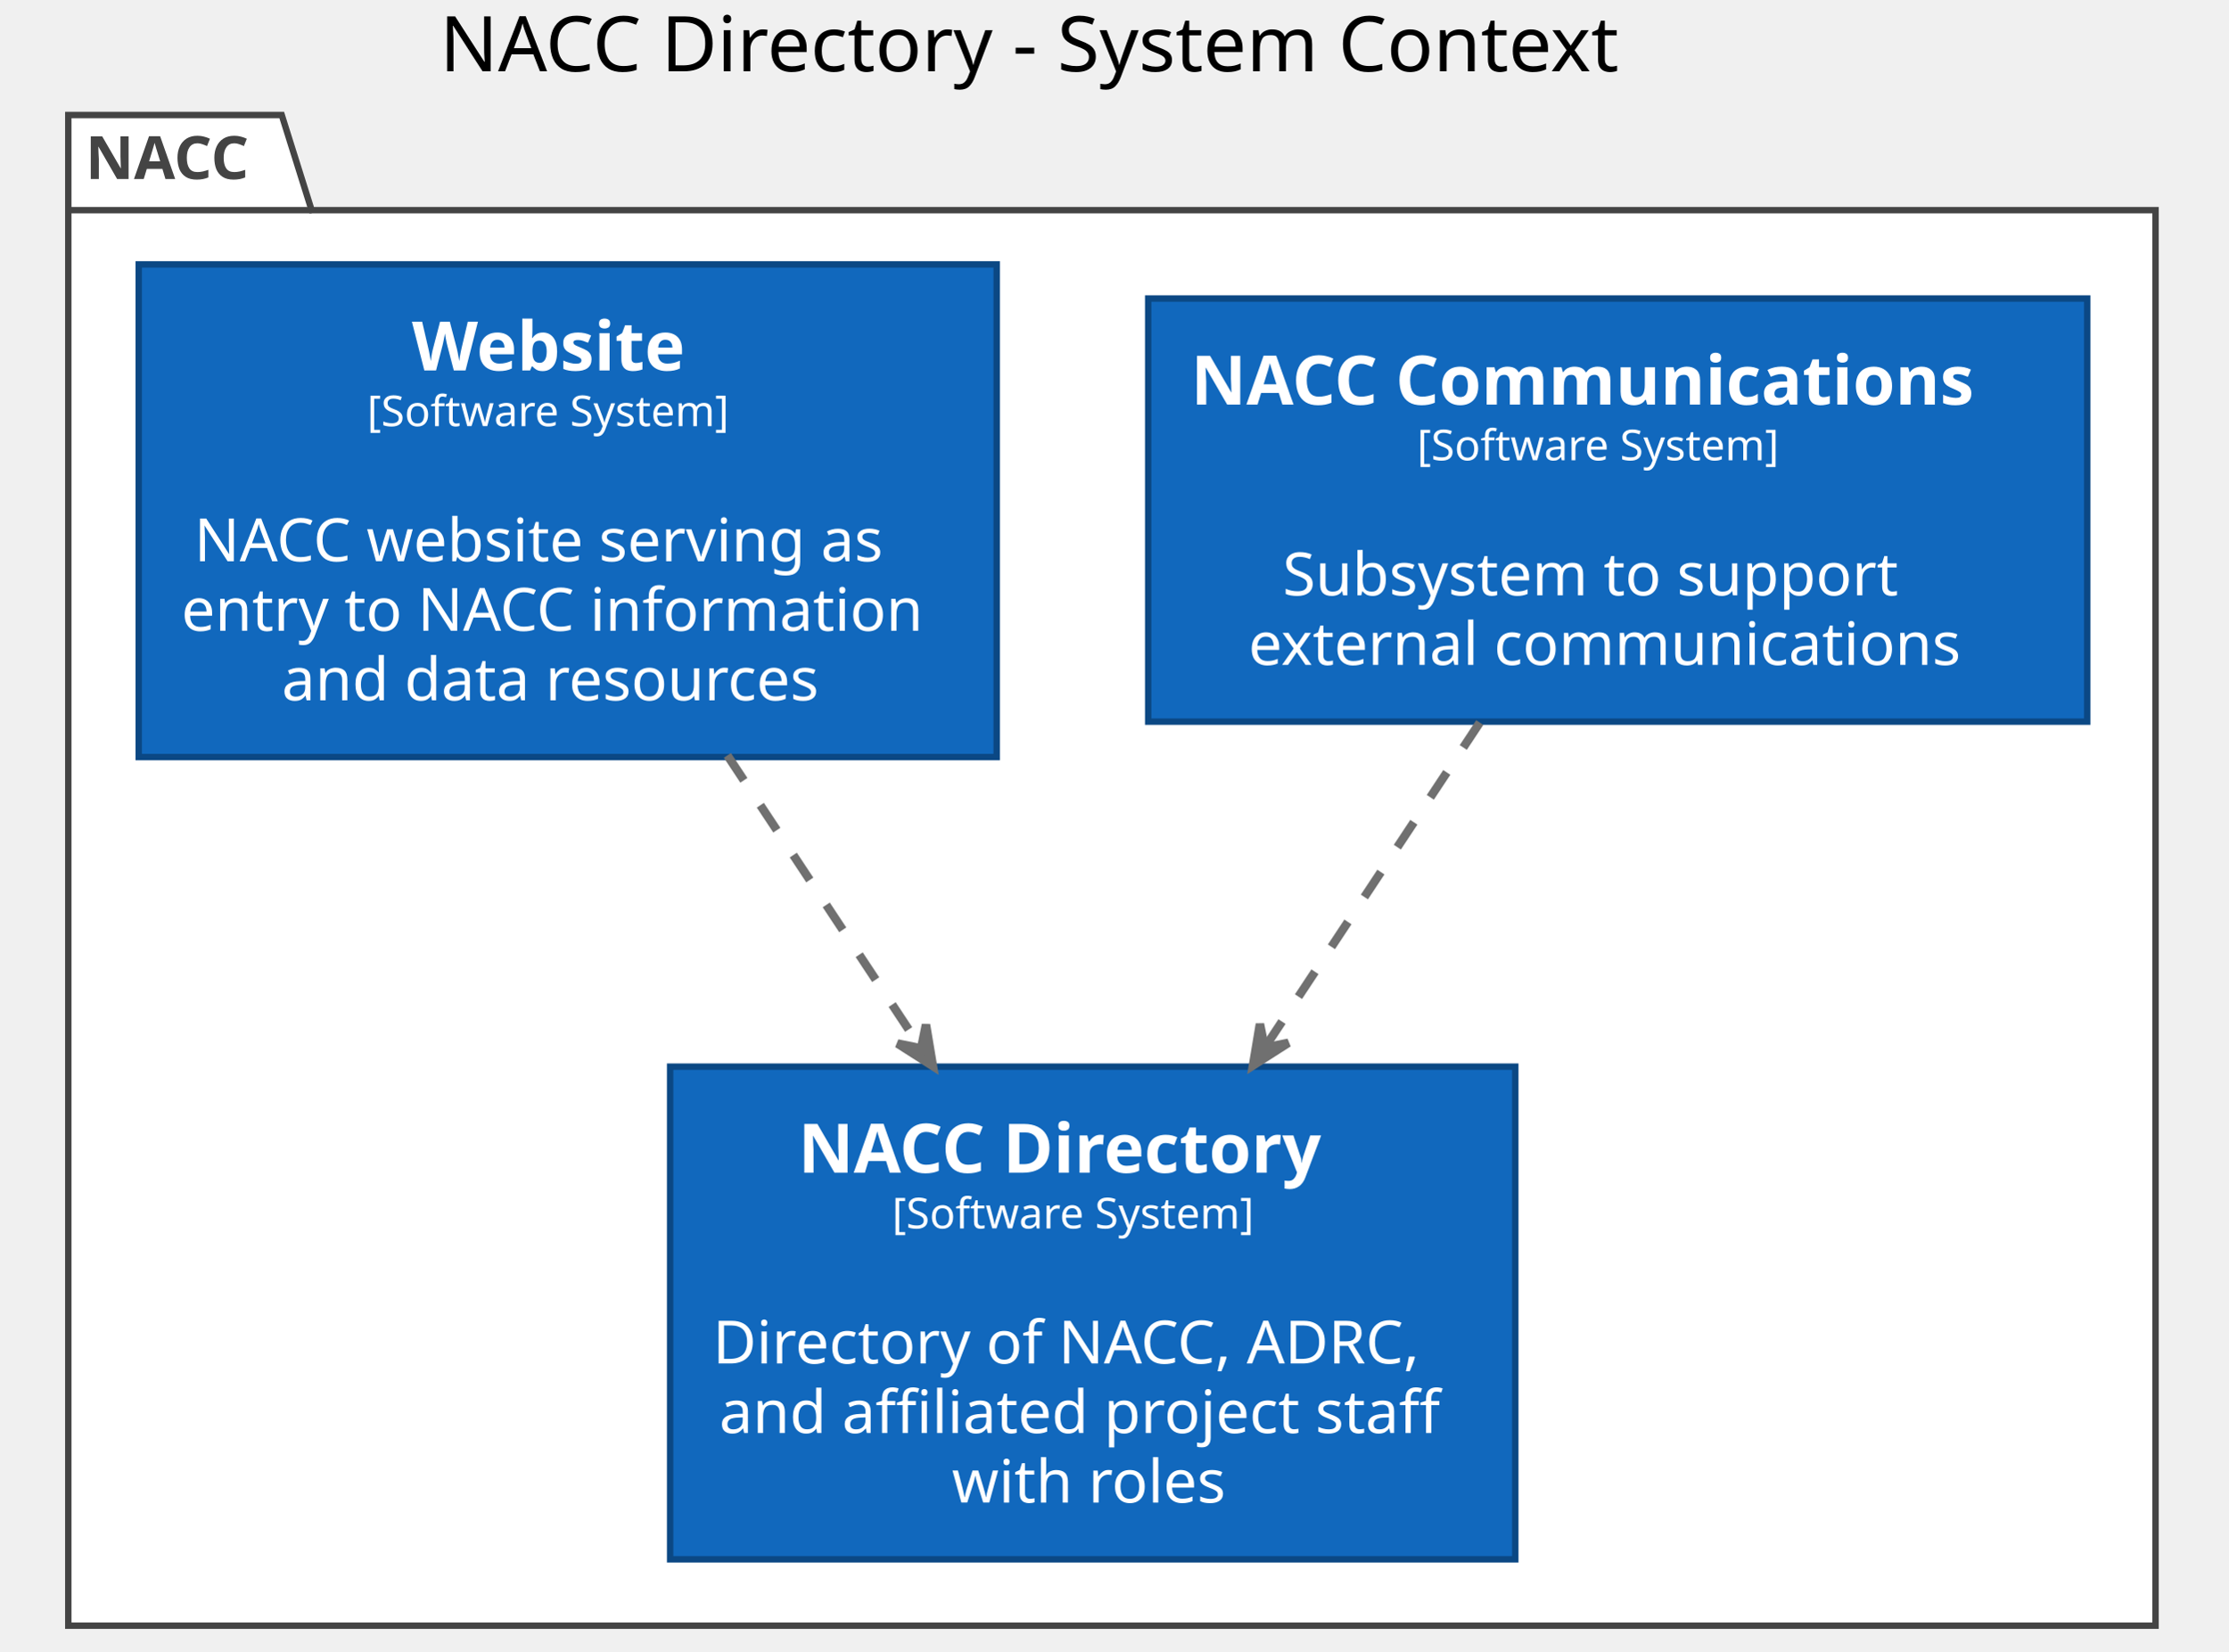
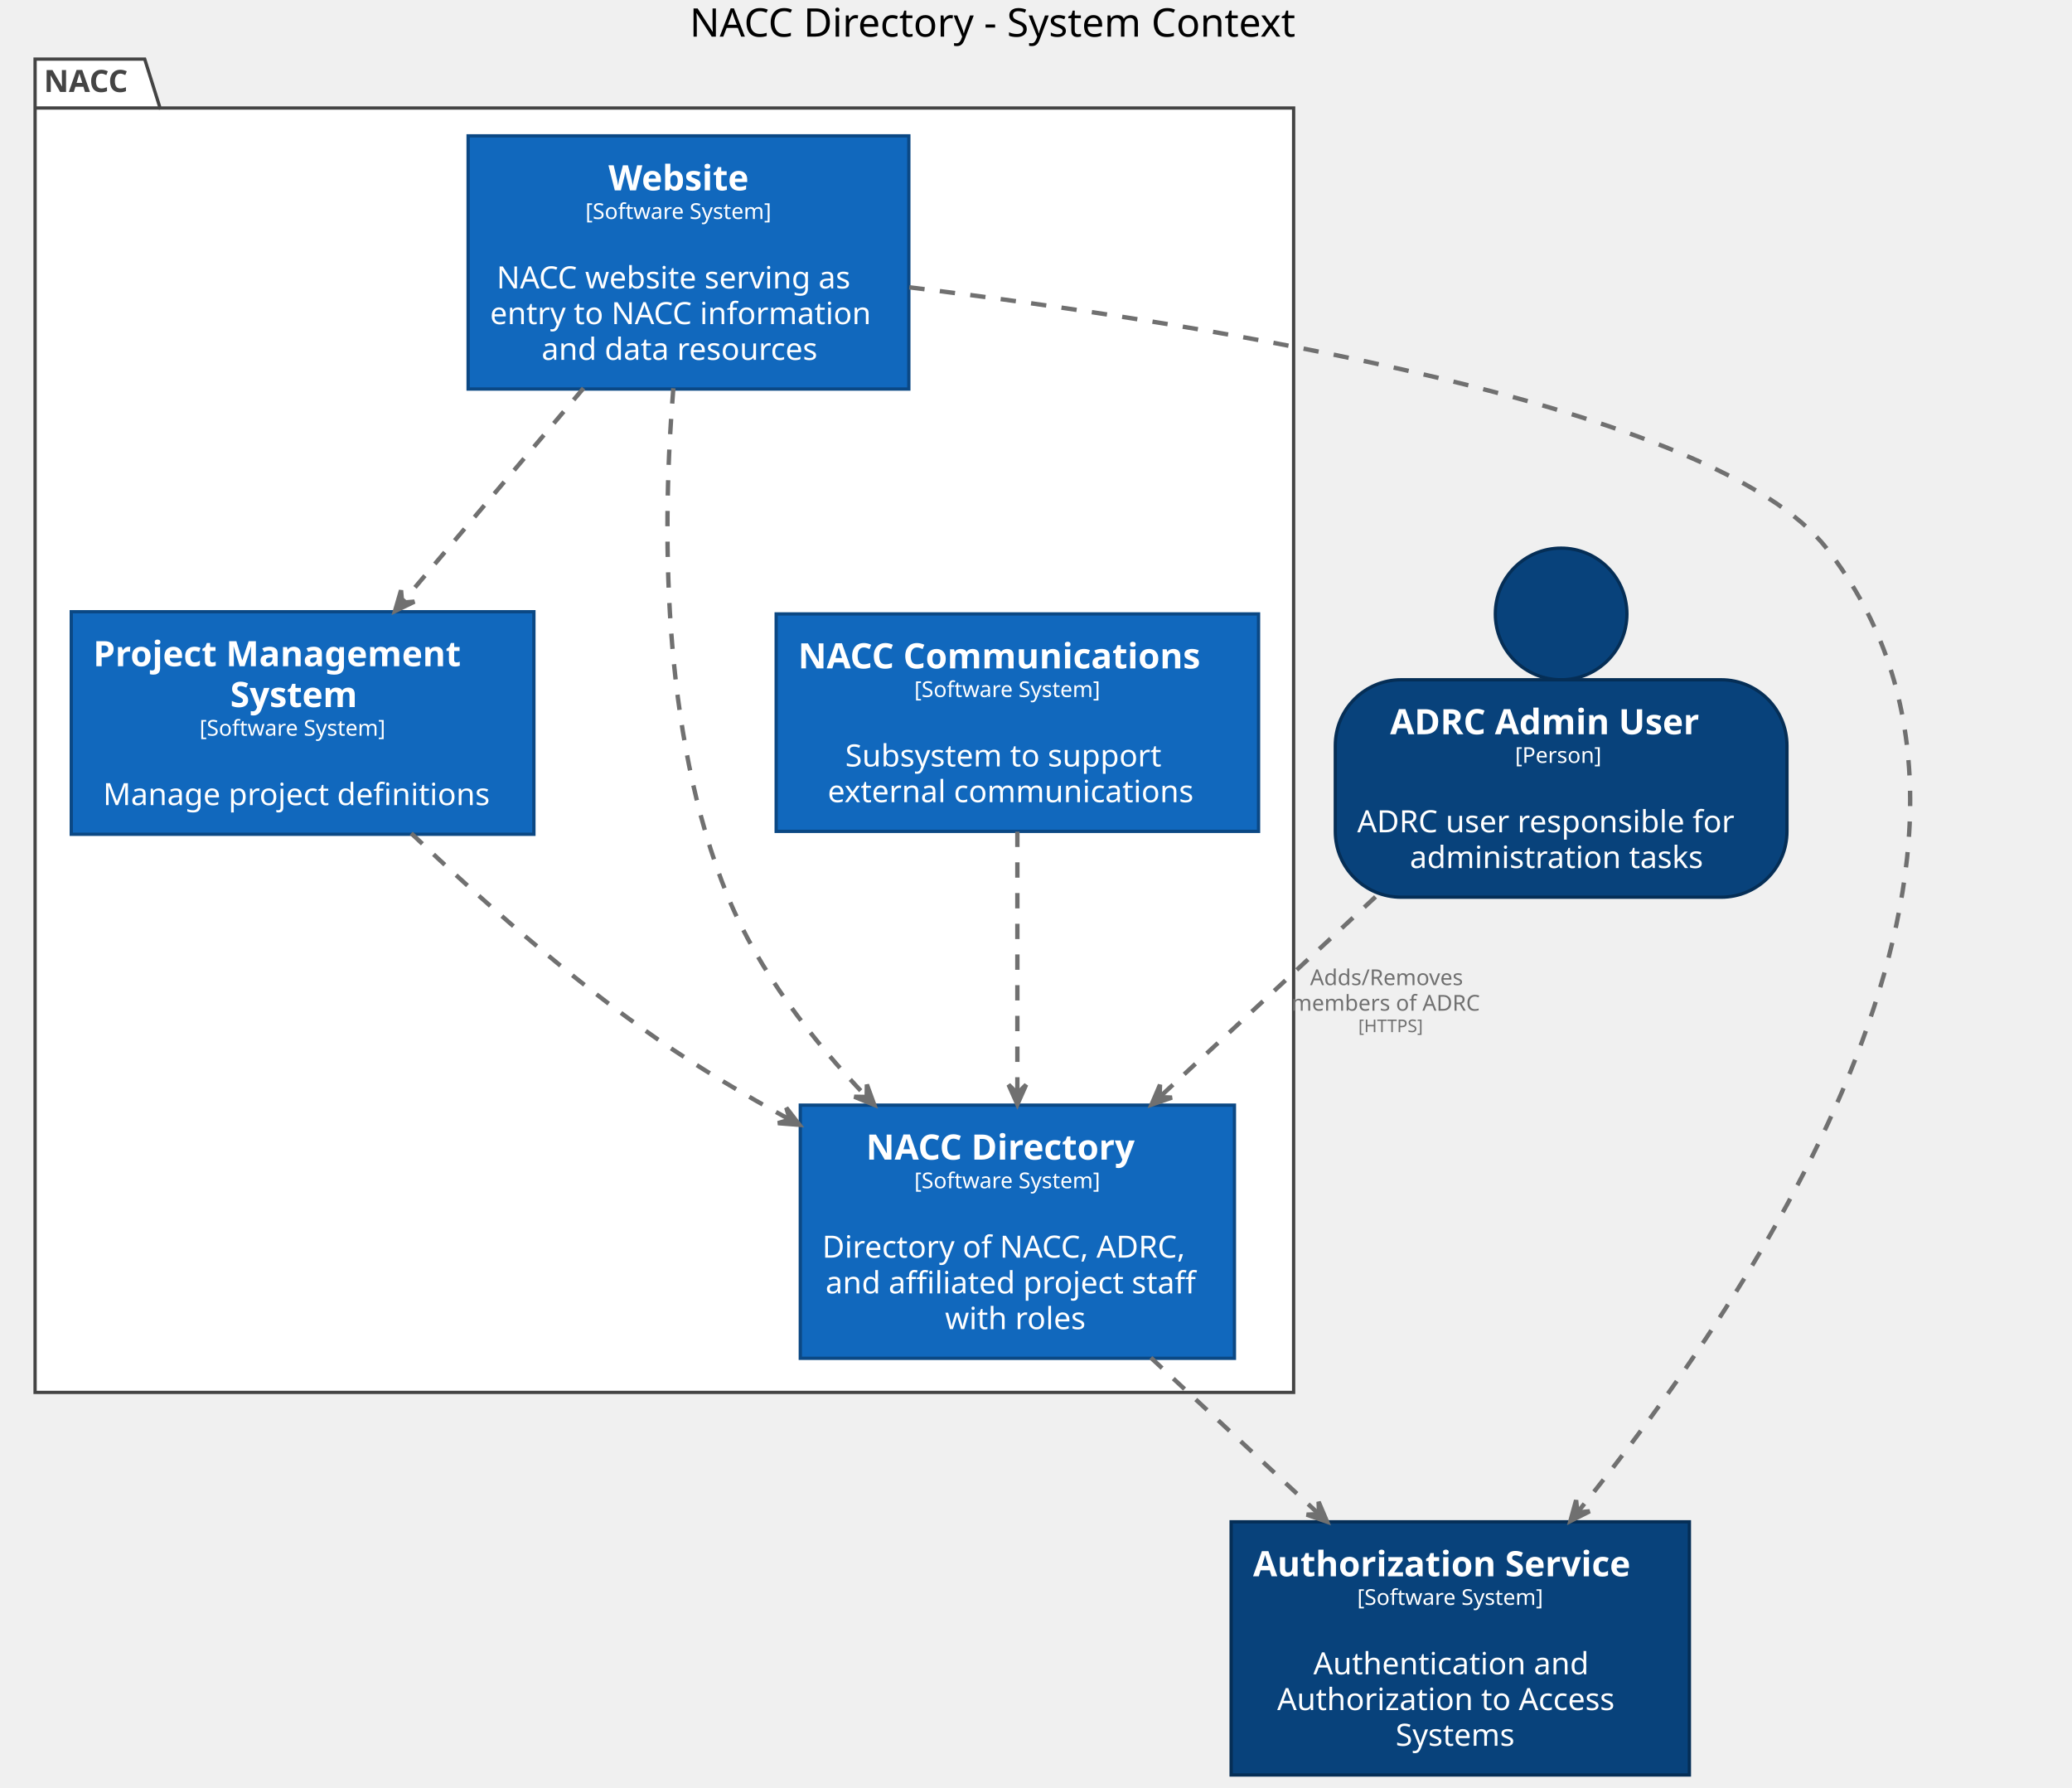
- <svg xmlns="http://www.w3.org/2000/svg" contentScriptType="application/ecmascript" contentStyleType="text/css" height="387px" preserveAspectRatio="none" style="width:522px;height:387px;background:#FFFFFF;" version="1.1" viewBox="0 0 522 387" width="522px" zoomAndPan="magnify">
+ <svg xmlns="http://www.w3.org/2000/svg" contentScriptType="application/ecmascript" contentStyleType="text/css" height="815px" preserveAspectRatio="none" style="width:945px;height:815px;background:#FFFFFF;" version="1.1" viewBox="0 0 945 815" width="945px" zoomAndPan="magnify">
  <defs />
  <g>
-     <text fill="#000000" font-family="sans-serif" font-size="18" lengthAdjust="spacing" textLength="303" x="103" y="16.708">NACC Directory - System Context</text>
-     <polygon fill="#FFFFFF" points="16,26.953,66,26.953,73,49.25,505,49.25,505,380.953,16,380.953,16,26.953" style="stroke:#444444;stroke-width:1.5;" />
+     <text fill="#000000" font-family="sans-serif" font-size="18" lengthAdjust="spacing" textLength="303" x="314.56" y="16.708">NACC Directory - System Context</text>
+     <polygon fill="#FFFFFF" points="16,26.953,66,26.953,73,49.25,590,49.25,590,634.953,16,634.953,16,26.953" style="stroke:#444444;stroke-width:1.5;" />
    <line style="stroke:#444444;stroke-width:1.5;" x1="16" x2="73" y1="49.25" y2="49.25" />
    <text fill="#444444" font-family="sans-serif" font-size="14" font-weight="bold" lengthAdjust="spacing" textLength="44" x="20" y="41.948">NACC</text>
-     <rect fill="#1168BD" height="115.453" style="stroke:#0B4884;stroke-width:1.5;" width="198" x="157" y="249.953" />
-     <text fill="#FFFFFF" font-family="sans-serif" font-size="16" font-weight="bold" lengthAdjust="spacing" textLength="138" x="187" y="274.805">NACC Directory</text>
-     <text fill="#FFFFFF" font-family="sans-serif" font-size="10" lengthAdjust="spacing" textLength="94" x="209" y="287.86">[Software System]</text>
-     <text fill="#FFFFFF" font-family="sans-serif" font-size="14" lengthAdjust="spacing" textLength="0" x="258" y="303.214" />
-     <text fill="#FFFFFF" font-family="sans-serif" font-size="14" lengthAdjust="spacing" textLength="174" x="167" y="319.511">Directory of NACC, ADRC,</text>
-     <text fill="#FFFFFF" font-family="sans-serif" font-size="14" lengthAdjust="spacing" textLength="171" x="168.5" y="335.808">and affiliated project staff</text>
-     <text fill="#FFFFFF" font-family="sans-serif" font-size="14" lengthAdjust="spacing" textLength="66" x="223" y="352.104">with roles</text>
-     <rect fill="#1168BD" height="99.156" style="stroke:#0B4884;stroke-width:1.5;" width="220" x="269" y="69.953" />
-     <text fill="#FFFFFF" font-family="sans-serif" font-size="16" font-weight="bold" lengthAdjust="spacing" textLength="200" x="279" y="94.805">NACC Communications</text>
-     <text fill="#FFFFFF" font-family="sans-serif" font-size="10" lengthAdjust="spacing" textLength="94" x="332" y="107.86">[Software System]</text>
-     <text fill="#FFFFFF" font-family="sans-serif" font-size="14" lengthAdjust="spacing" textLength="0" x="381" y="123.214" />
-     <text fill="#FFFFFF" font-family="sans-serif" font-size="14" lengthAdjust="spacing" textLength="153" x="300.5" y="139.511">Subsystem to support</text>
-     <text fill="#FFFFFF" font-family="sans-serif" font-size="14" lengthAdjust="spacing" textLength="173" x="292.5" y="155.808">external communications</text>
-     <rect fill="#1168BD" height="115.453" style="stroke:#0B4884;stroke-width:1.5;" width="201" x="32.5" y="61.953" />
-     <text fill="#FFFFFF" font-family="sans-serif" font-size="16" font-weight="bold" lengthAdjust="spacing" textLength="73" x="96.5" y="86.805">Website</text>
-     <text fill="#FFFFFF" font-family="sans-serif" font-size="10" lengthAdjust="spacing" textLength="94" x="86" y="99.86">[Software System]</text>
-     <text fill="#FFFFFF" font-family="sans-serif" font-size="14" lengthAdjust="spacing" textLength="0" x="135" y="115.214" />
-     <text fill="#FFFFFF" font-family="sans-serif" font-size="14" lengthAdjust="spacing" textLength="171" x="45.5" y="131.511">NACC website serving as</text>
-     <text fill="#FFFFFF" font-family="sans-serif" font-size="14" lengthAdjust="spacing" textLength="177" x="42.5" y="147.808">entry to NACC information</text>
-     <text fill="#FFFFFF" font-family="sans-serif" font-size="14" lengthAdjust="spacing" textLength="134" x="66" y="164.105">and data resources</text>
-     <path d="M346.68,169.323 C331.27,192.623 312.69,220.733 296.36,245.423 " fill="none" id="NACCCommunications-to-NACCDirectory" style="stroke:#707070;stroke-width:2.0;stroke-dasharray:7.0,7.0;" />
-     <polygon fill="#707070" points="293.55,249.673,301.85,244.37,296.307,245.502,295.176,239.959,293.55,249.673" style="stroke:#707070;stroke-width:2.0;" />
-     <text fill="#000000" font-family="sans-serif" font-size="10" lengthAdjust="spacing" textLength="0" x="325" y="217.235" />
-     <path d="M170.41,177.013 C184.72,198.663 201.1,223.433 215.67,245.473 " fill="none" id="Website-to-NACCDirectory" style="stroke:#707070;stroke-width:2.0;stroke-dasharray:7.0,7.0;" />
-     <polygon fill="#707070" points="218.56,249.833,216.934,240.119,215.803,245.662,210.26,244.53,218.56,249.833" style="stroke:#707070;stroke-width:2.0;" />
-     <text fill="#000000" font-family="sans-serif" font-size="10" lengthAdjust="spacing" textLength="0" x="202" y="217.235" />
+     <rect fill="#1168BD" height="101.484" style="stroke:#0B4884;stroke-width:1.5;" width="211" x="32.5" y="278.953" />
+     <text fill="#FFFFFF" font-family="sans-serif" font-size="16" font-weight="bold" lengthAdjust="spacing" textLength="185" x="42.5" y="303.805">Project Management</text>
+     <text fill="#FFFFFF" font-family="sans-serif" font-size="16" font-weight="bold" lengthAdjust="spacing" textLength="66" x="105" y="322.43">System</text>
+     <text fill="#FFFFFF" font-family="sans-serif" font-size="10" lengthAdjust="spacing" textLength="94" x="91" y="335.485">[Software System]</text>
+     <text fill="#FFFFFF" font-family="sans-serif" font-size="14" lengthAdjust="spacing" textLength="0" x="140" y="350.839" />
+     <text fill="#FFFFFF" font-family="sans-serif" font-size="14" lengthAdjust="spacing" textLength="182" x="47" y="367.136">Manage project definitions</text>
+     <rect fill="#1168BD" height="115.453" style="stroke:#0B4884;stroke-width:1.5;" width="198" x="365" y="503.953" />
+     <text fill="#FFFFFF" font-family="sans-serif" font-size="16" font-weight="bold" lengthAdjust="spacing" textLength="138" x="395" y="528.805">NACC Directory</text>
+     <text fill="#FFFFFF" font-family="sans-serif" font-size="10" lengthAdjust="spacing" textLength="94" x="417" y="541.86">[Software System]</text>
+     <text fill="#FFFFFF" font-family="sans-serif" font-size="14" lengthAdjust="spacing" textLength="0" x="466" y="557.214" />
+     <text fill="#FFFFFF" font-family="sans-serif" font-size="14" lengthAdjust="spacing" textLength="174" x="375" y="573.511">Directory of NACC, ADRC,</text>
+     <text fill="#FFFFFF" font-family="sans-serif" font-size="14" lengthAdjust="spacing" textLength="171" x="376.5" y="589.808">and affiliated project staff</text>
+     <text fill="#FFFFFF" font-family="sans-serif" font-size="14" lengthAdjust="spacing" textLength="66" x="431" y="606.105">with roles</text>
+     <rect fill="#1168BD" height="99.156" style="stroke:#0B4884;stroke-width:1.5;" width="220" x="354" y="279.953" />
+     <text fill="#FFFFFF" font-family="sans-serif" font-size="16" font-weight="bold" lengthAdjust="spacing" textLength="200" x="364" y="304.805">NACC Communications</text>
+     <text fill="#FFFFFF" font-family="sans-serif" font-size="10" lengthAdjust="spacing" textLength="94" x="417" y="317.86">[Software System]</text>
+     <text fill="#FFFFFF" font-family="sans-serif" font-size="14" lengthAdjust="spacing" textLength="0" x="466" y="333.214" />
+     <text fill="#FFFFFF" font-family="sans-serif" font-size="14" lengthAdjust="spacing" textLength="153" x="385.5" y="349.511">Subsystem to support</text>
+     <text fill="#FFFFFF" font-family="sans-serif" font-size="14" lengthAdjust="spacing" textLength="173" x="377.5" y="365.808">external communications</text>
+     <rect fill="#1168BD" height="115.453" style="stroke:#0B4884;stroke-width:1.5;" width="201" x="213.5" y="61.953" />
+     <text fill="#FFFFFF" font-family="sans-serif" font-size="16" font-weight="bold" lengthAdjust="spacing" textLength="73" x="277.5" y="86.805">Website</text>
+     <text fill="#FFFFFF" font-family="sans-serif" font-size="10" lengthAdjust="spacing" textLength="94" x="267" y="99.86">[Software System]</text>
+     <text fill="#FFFFFF" font-family="sans-serif" font-size="14" lengthAdjust="spacing" textLength="0" x="316" y="115.214" />
+     <text fill="#FFFFFF" font-family="sans-serif" font-size="14" lengthAdjust="spacing" textLength="171" x="226.5" y="131.511">NACC website serving as</text>
+     <text fill="#FFFFFF" font-family="sans-serif" font-size="14" lengthAdjust="spacing" textLength="177" x="223.5" y="147.808">entry to NACC information</text>
+     <text fill="#FFFFFF" font-family="sans-serif" font-size="14" lengthAdjust="spacing" textLength="134" x="247" y="164.105">and data resources</text>
+     <rect fill="#08427B" height="115.453" style="stroke:#052E56;stroke-width:1.5;" width="209" x="561.5" y="693.953" />
+     <text fill="#FFFFFF" font-family="sans-serif" font-size="16" font-weight="bold" lengthAdjust="spacing" textLength="189" x="571.5" y="718.805">Authorization Service</text>
+     <text fill="#FFFFFF" font-family="sans-serif" font-size="10" lengthAdjust="spacing" textLength="94" x="619" y="731.86">[Software System]</text>
+     <text fill="#FFFFFF" font-family="sans-serif" font-size="14" lengthAdjust="spacing" textLength="0" x="668" y="747.214" />
+     <text fill="#FFFFFF" font-family="sans-serif" font-size="14" lengthAdjust="spacing" textLength="130" x="599" y="763.511">Authentication and</text>
+     <text fill="#FFFFFF" font-family="sans-serif" font-size="14" lengthAdjust="spacing" textLength="163" x="582.5" y="779.808">Authorization to Access</text>
+     <text fill="#FFFFFF" font-family="sans-serif" font-size="14" lengthAdjust="spacing" textLength="59" x="636.5" y="796.105">Systems</text>
+     <ellipse cx="712" cy="279.966" fill="#08427B" rx="30.013" ry="30.013" style="stroke:#052E56;stroke-width:1.5;" />
+     <rect fill="#08427B" height="99.156" rx="30.013" ry="30.013" style="stroke:#052E56;stroke-width:1.5;" width="206" x="609" y="309.98" />
+     <text fill="#FFFFFF" font-family="sans-serif" font-size="16" font-weight="bold" lengthAdjust="spacing" textLength="156" x="634" y="334.831">ADRC Admin User</text>
+     <text fill="#FFFFFF" font-family="sans-serif" font-size="10" lengthAdjust="spacing" textLength="42" x="691" y="347.887">[Person]</text>
+     <text fill="#FFFFFF" font-family="sans-serif" font-size="14" lengthAdjust="spacing" textLength="0" x="714" y="363.24" />
+     <text fill="#FFFFFF" font-family="sans-serif" font-size="14" lengthAdjust="spacing" textLength="182" x="619" y="379.537">ADRC user responsible for</text>
+     <text fill="#FFFFFF" font-family="sans-serif" font-size="14" lengthAdjust="spacing" textLength="138" x="643" y="395.834">administration tasks</text>
+     <path d="M266.14,177.013 C240.42,207.413 208.88,244.683 183.53,274.643 " fill="none" id="Website-to-ProjectManagementSystem" style="stroke:#707070;stroke-width:2.0;stroke-dasharray:7.0,7.0;" />
+     <polygon fill="#707070" points="180.15,278.633,189.018,274.348,183.38,274.817,182.911,269.179,180.15,278.633" style="stroke:#707070;stroke-width:2.0;" />
+     <text fill="#000000" font-family="sans-serif" font-size="10" lengthAdjust="spacing" textLength="0" x="240" y="217.235" />
+     <path d="M307.1,177.053 C302.13,237.013 300.94,333.283 332,408.953 C345.95,442.943 370.77,474.603 395.14,500.103 " fill="none" id="Website-to-NACCDirectory" style="stroke:#707070;stroke-width:2.0;stroke-dasharray:7.0,7.0;" />
+     <polygon fill="#707070" points="398.74,503.823,395.372,494.568,395.269,500.224,389.613,500.121,398.74,503.823" style="stroke:#707070;stroke-width:2.0;" />
+     <text fill="#000000" font-family="sans-serif" font-size="10" lengthAdjust="spacing" textLength="0" x="336" y="333.235" />
+     <path d="M627.35,408.963 C595.25,438.733 559.23,472.133 529.2,499.983 " fill="none" id="ADRCAdminUser-to-NACCDirectory" style="stroke:#707070;stroke-width:2.0;stroke-dasharray:7.0,7.0;" />
+     <polygon fill="#707070" points="525.19,503.703,534.505,500.505,528.852,500.299,529.058,494.646,525.19,503.703" style="stroke:#707070;stroke-width:2.0;" />
+     <text fill="#707070" font-family="sans-serif" font-size="10" lengthAdjust="spacing" textLength="73" x="597.5" y="449.235">Adds/Removes</text>
+     <text fill="#707070" font-family="sans-serif" font-size="10" lengthAdjust="spacing" textLength="93" x="589" y="460.876">members of ADRC</text>
+     <text fill="#707070" font-family="sans-serif" font-size="8" lengthAdjust="spacing" textLength="32" x="619.5" y="470.66">[HTTPS]</text>
+     <path d="M187.55,379.993 C218.37,409.313 259.67,446.063 300,473.953 C318.71,486.893 339.58,499.273 360,510.433 " fill="none" id="ProjectManagementSystem-to-NACCDirectory" style="stroke:#707070;stroke-width:2.0;stroke-dasharray:7.0,7.0;" />
+     <polygon fill="#707070" points="364.62,512.943,358.615,505.137,360.224,510.56,354.802,512.17,364.62,512.943" style="stroke:#707070;stroke-width:2.0;" />
+     <text fill="#000000" font-family="sans-serif" font-size="10" lengthAdjust="spacing" textLength="0" x="304" y="460.235" />
+     <path d="M524.88,619.113 C549.03,641.593 576.83,667.463 601.34,690.273 " fill="none" id="NACCDirectory-to-AuthorizationService" style="stroke:#707070;stroke-width:2.0;stroke-dasharray:7.0,7.0;" />
+     <polygon fill="#707070" points="605.24,693.903,601.391,684.837,601.585,690.491,595.932,690.685,605.24,693.903" style="stroke:#707070;stroke-width:2.0;" />
+     <text fill="#000000" font-family="sans-serif" font-size="10" lengthAdjust="spacing" textLength="0" x="575" y="661.235" />
+     <path d="M464,379.233 C464,413.923 464,460.803 464,498.193 " fill="none" id="NACCCommunications-to-NACCDirectory" style="stroke:#707070;stroke-width:2.0;stroke-dasharray:7.0,7.0;" />
+     <polygon fill="#707070" points="464,503.633,468,494.633,464,498.633,460,494.633,464,503.633" style="stroke:#707070;stroke-width:2.0;" />
+     <text fill="#000000" font-family="sans-serif" font-size="10" lengthAdjust="spacing" textLength="0" x="468" y="460.235" />
+     <path d="M414.73,131.023 C550.76,147.603 782.08,184.773 833,249.953 C938.12,384.523 801.59,588.503 719.61,689.453 " fill="none" id="Website-to-AuthorizationService" style="stroke:#707070;stroke-width:2.0;stroke-dasharray:7.0,7.0;" />
+     <polygon fill="#707070" points="716.23,693.583,725.028,689.156,719.399,689.715,718.839,684.086,716.23,693.583" style="stroke:#707070;stroke-width:2.0;" />
+     <text fill="#000000" font-family="sans-serif" font-size="10" lengthAdjust="spacing" textLength="0" x="864" y="460.235" />
  </g>
</svg>
